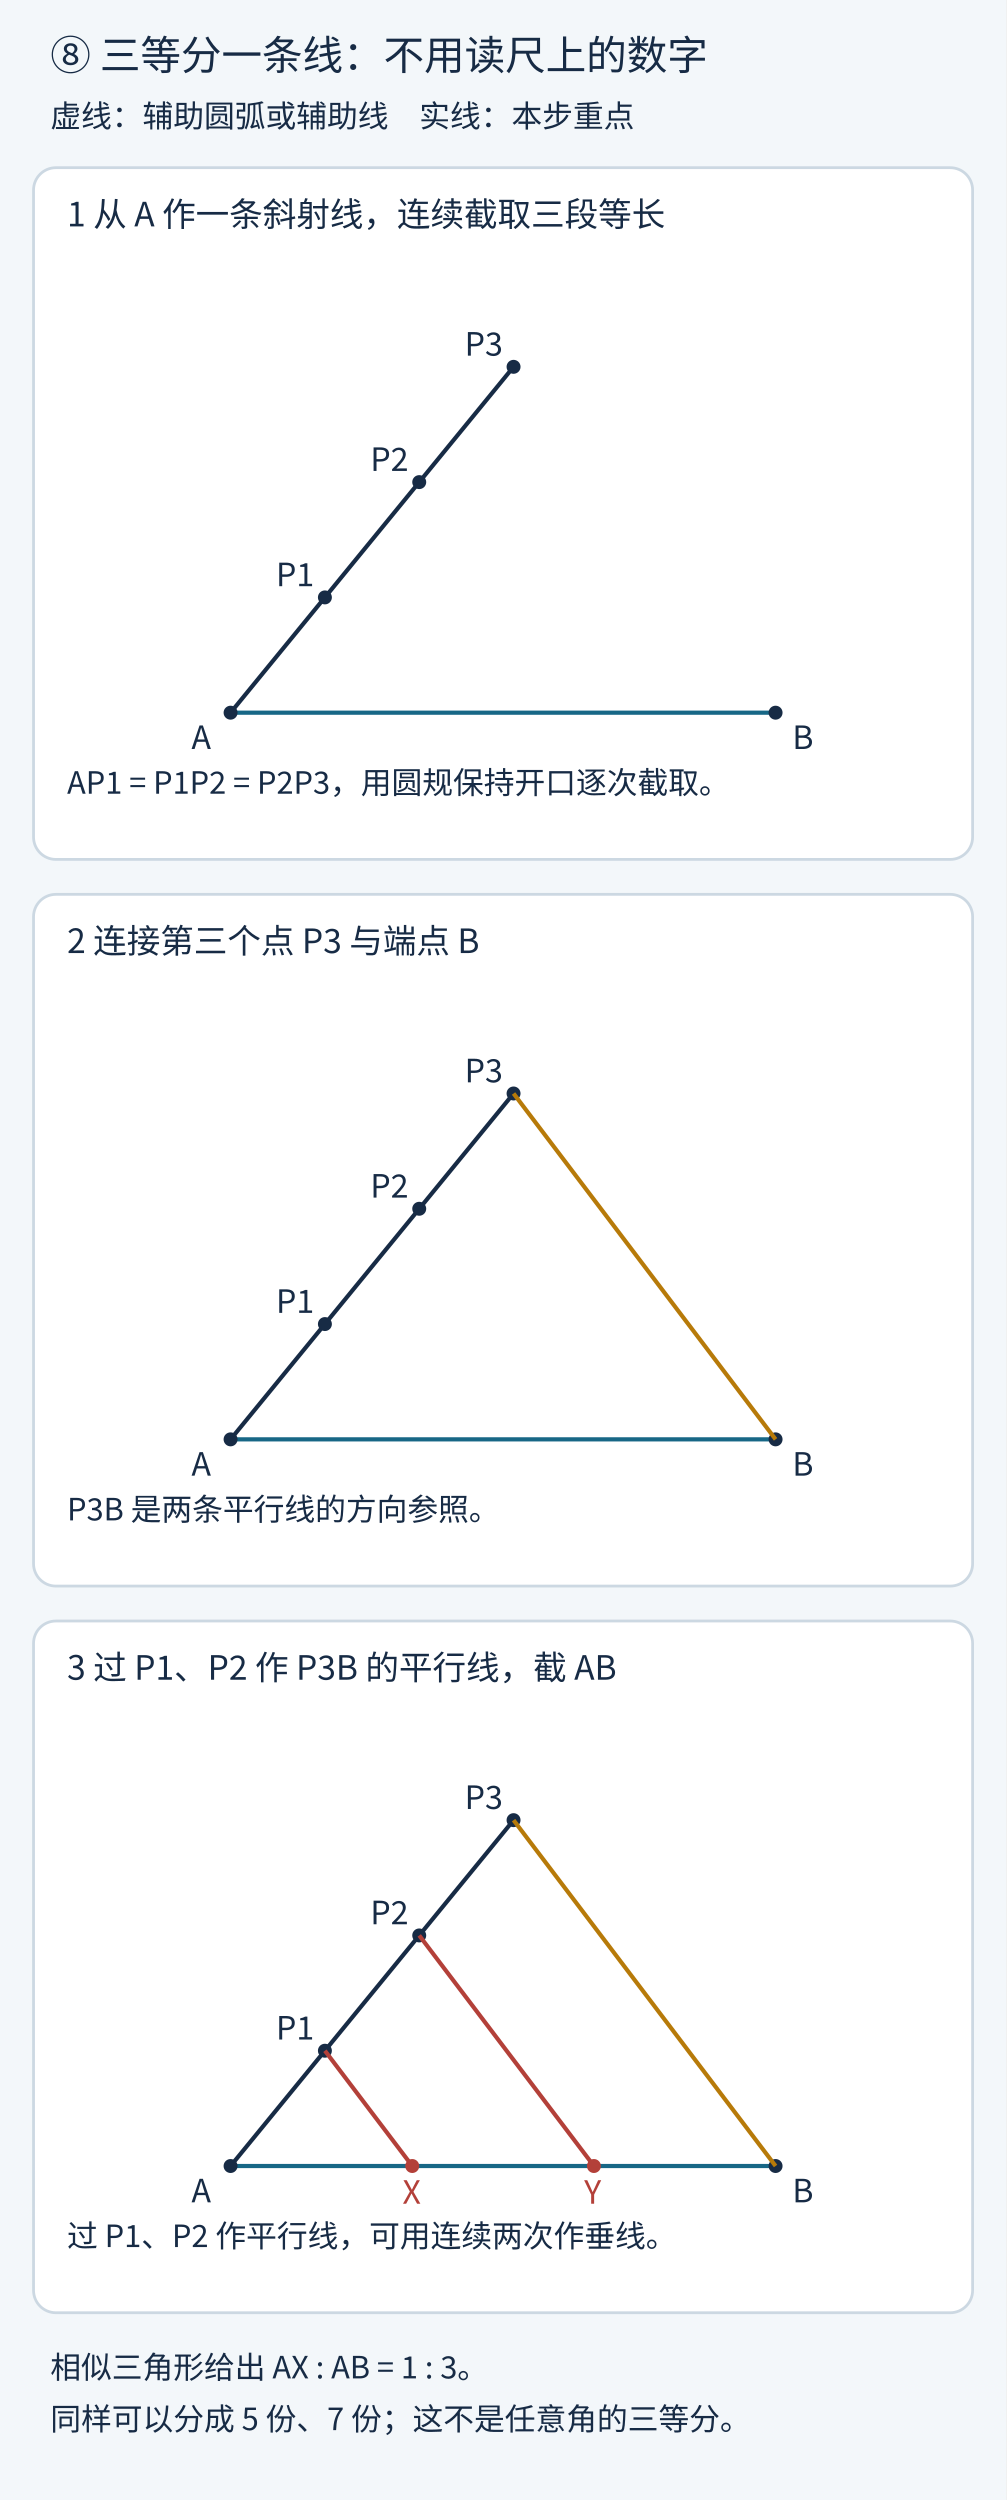
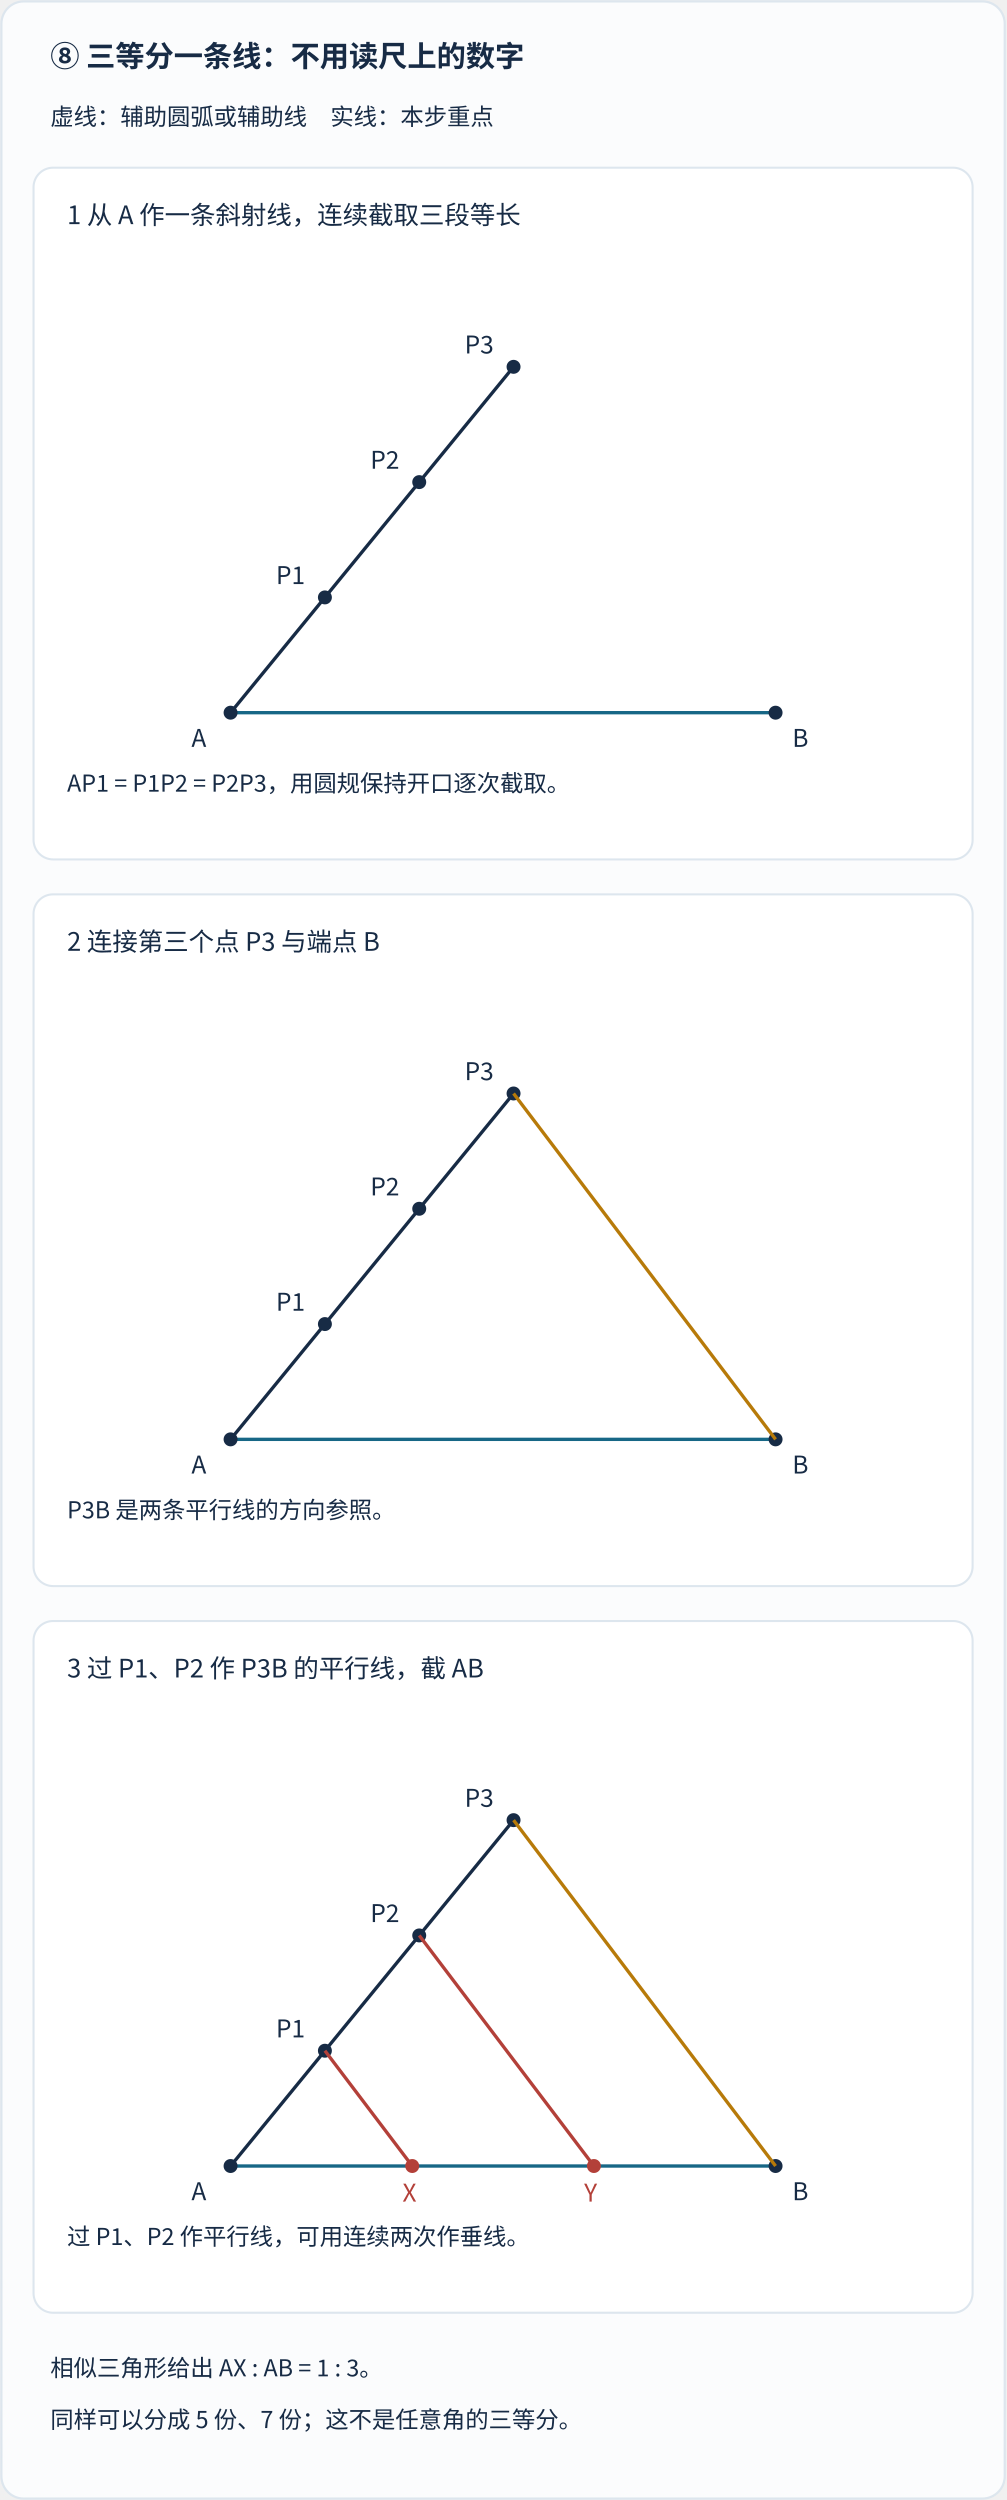
- <svg xmlns="http://www.w3.org/2000/svg" width="720" height="1789" viewBox="0 0 720 1789" role="img" aria-labelledby="title desc" lang="zh-CN">
+ <svg xmlns="http://www.w3.org/2000/svg" width="540" height="1341.75" viewBox="0 0 540 1341.75" role="img" aria-labelledby="title desc" lang="zh-CN">
  <defs>
    <marker id="arrow" markerWidth="8" markerHeight="8" refX="7" refY="4" orient="auto-start-reverse">
      <path d="M0 0L8 4L0 8Z" fill="context-stroke" />
    </marker>
  </defs>
-   <style>text{font-family:"Microsoft YaHei","Noto Sans CJK SC",sans-serif}</style>
-   <rect width="720" height="1789" fill="#f3f7fa" />
-   <text x="36" y="50" font-size="29" fill="#172b45" text-anchor="start">⑧ 三等分一条线：不用读尺上的数字</text>
-   <text x="36" y="91" font-size="22" fill="#172b45" text-anchor="start">虚线：辅助圆弧或辅助线　实线：本步重点</text>
-   <rect x="24" y="120" width="672" height="495" rx="16" fill="#fff" stroke="#ccd8e2" stroke-width="2" />
-   <text x="48" y="162" font-size="24" fill="#172b45" text-anchor="start">1  从 A 作一条斜射线，连续截取三段等长</text>
-   <path d="M165.000,510.000 L555.000,510.000" fill="none" stroke="#176786" stroke-width="3" />
-   <path d="M165.000,510.000 L367.500,262.500" fill="none" stroke="#172b45" stroke-width="3" />
-   <circle cx="165.000" cy="510.000" r="5" fill="#172b45" />
-   <text x="137.0" y="536.0" font-size="23" fill="#172b45" text-anchor="start">A</text>
-   <circle cx="555.000" cy="510.000" r="5" fill="#172b45" />
-   <text x="567.0" y="536.0" font-size="23" fill="#172b45" text-anchor="start">B</text>
-   <circle cx="232.500" cy="427.500" r="5" fill="#172b45" />
-   <text x="197.5" y="419.5" font-size="23" fill="#172b45" text-anchor="start">P1</text>
-   <circle cx="300.000" cy="345.000" r="5" fill="#172b45" />
-   <text x="265.0" y="337.0" font-size="23" fill="#172b45" text-anchor="start">P2</text>
-   <circle cx="367.500" cy="262.500" r="5" fill="#172b45" />
-   <text x="332.5" y="254.5" font-size="23" fill="#172b45" text-anchor="start">P3</text>
-   <text x="48" y="568" font-size="22" fill="#172b45" text-anchor="start">AP1 = P1P2 = P2P3，用圆规保持开口逐次截取。</text>
-   <rect x="24" y="640" width="672" height="495" rx="16" fill="#fff" stroke="#ccd8e2" stroke-width="2" />
-   <text x="48" y="682" font-size="24" fill="#172b45" text-anchor="start">2  连接第三个点 P3 与端点 B</text>
-   <path d="M165.000,1030.000 L555.000,1030.000" fill="none" stroke="#176786" stroke-width="3" />
-   <path d="M165.000,1030.000 L367.500,782.500" fill="none" stroke="#172b45" stroke-width="3" />
-   <circle cx="165.000" cy="1030.000" r="5" fill="#172b45" />
-   <text x="137.0" y="1056.0" font-size="23" fill="#172b45" text-anchor="start">A</text>
-   <circle cx="555.000" cy="1030.000" r="5" fill="#172b45" />
-   <text x="567.0" y="1056.0" font-size="23" fill="#172b45" text-anchor="start">B</text>
-   <circle cx="232.500" cy="947.500" r="5" fill="#172b45" />
-   <text x="197.5" y="939.5" font-size="23" fill="#172b45" text-anchor="start">P1</text>
-   <circle cx="300.000" cy="865.000" r="5" fill="#172b45" />
-   <text x="265.0" y="857.0" font-size="23" fill="#172b45" text-anchor="start">P2</text>
-   <circle cx="367.500" cy="782.500" r="5" fill="#172b45" />
-   <text x="332.5" y="774.5" font-size="23" fill="#172b45" text-anchor="start">P3</text>
-   <path d="M367.500,782.500 L555.000,1030.000" fill="none" stroke="#b77a09" stroke-width="3" />
-   <text x="48" y="1088" font-size="22" fill="#172b45" text-anchor="start">P3B 是两条平行线的方向参照。</text>
-   <rect x="24" y="1160" width="672" height="495" rx="16" fill="#fff" stroke="#ccd8e2" stroke-width="2" />
-   <text x="48" y="1202" font-size="24" fill="#172b45" text-anchor="start">3  过 P1、P2 作 P3B 的平行线，截 AB</text>
-   <path d="M165.000,1550.000 L555.000,1550.000" fill="none" stroke="#176786" stroke-width="3" />
-   <path d="M165.000,1550.000 L367.500,1302.500" fill="none" stroke="#172b45" stroke-width="3" />
-   <circle cx="165.000" cy="1550.000" r="5" fill="#172b45" />
-   <text x="137.0" y="1576.0" font-size="23" fill="#172b45" text-anchor="start">A</text>
-   <circle cx="555.000" cy="1550.000" r="5" fill="#172b45" />
-   <text x="567.0" y="1576.0" font-size="23" fill="#172b45" text-anchor="start">B</text>
-   <circle cx="232.500" cy="1467.500" r="5" fill="#172b45" />
-   <text x="197.5" y="1459.5" font-size="23" fill="#172b45" text-anchor="start">P1</text>
-   <circle cx="300.000" cy="1385.000" r="5" fill="#172b45" />
-   <text x="265.0" y="1377.0" font-size="23" fill="#172b45" text-anchor="start">P2</text>
-   <circle cx="367.500" cy="1302.500" r="5" fill="#172b45" />
-   <text x="332.5" y="1294.5" font-size="23" fill="#172b45" text-anchor="start">P3</text>
-   <path d="M367.500,1302.500 L555.000,1550.000" fill="none" stroke="#b77a09" stroke-width="3" />
-   <path d="M232.500,1467.500 L295.000,1550.000" fill="none" stroke="#b34039" stroke-width="3" />
-   <circle cx="295.000" cy="1550.000" r="5" fill="#b34039" />
-   <text x="288.0" y="1577.0" font-size="23" fill="#b34039" text-anchor="start">X</text>
-   <path d="M300.000,1385.000 L425.000,1550.000" fill="none" stroke="#b34039" stroke-width="3" />
-   <circle cx="425.000" cy="1550.000" r="5" fill="#b34039" />
-   <text x="418.0" y="1577.0" font-size="23" fill="#b34039" text-anchor="start">Y</text>
-   <text x="48" y="1608" font-size="22" fill="#172b45" text-anchor="start">过 P1、P2 作平行线，可用连续两次作垂线。</text>
-   <text x="36" y="1702" font-size="22" fill="#172b45" text-anchor="start">相似三角形给出 AX : AB = 1 : 3。</text>
-   <text x="36" y="1739" font-size="22" fill="#172b45" text-anchor="start">同样可以分成 5 份、7 份；这不是任意角的三等分。</text>
+   <style>text{font-family:"PingFang SC","Hiragino Sans GB","Microsoft YaHei","Noto Sans CJK SC",sans-serif}</style>
+   <rect x="0.75" y="0.75" width="538.5" height="1340.25" rx="12" fill="#fbfcfd" stroke="#dde6ee" stroke-width="1.2" />
+   <g transform="scale(0.75)">
+     <text x="36" y="47.73" font-size="20.9" fill="#172b45" text-anchor="start" font-weight="700">⑧ 三等分一条线：不用读尺上的数字</text>
+     <text x="36" y="89.52" font-size="16.7" fill="#172b45" text-anchor="start">虚线：辅助圆弧或辅助线　实线：本步重点</text>
+     <rect x="24" y="120" width="672" height="495" rx="14" fill="#ffffff" stroke="#dde6ee" stroke-width="1.5" />
+     <text x="48" y="160.39" font-size="18.2" fill="#172b45" text-anchor="start">1  从 A 作一条斜射线，连续截取三段等长</text>
+     <path d="M165.000,510.000 L555.000,510.000" fill="none" stroke="#176786" stroke-width="2.4" />
+     <path d="M165.000,510.000 L367.500,262.500" fill="none" stroke="#172b45" stroke-width="2.4" />
+     <circle cx="165.000" cy="510.000" r="5" fill="#172b45" />
+     <text x="137.0" y="534.45" font-size="17.5" fill="#172b45" text-anchor="start">A</text>
+     <circle cx="555.000" cy="510.000" r="5" fill="#172b45" />
+     <text x="567.0" y="534.45" font-size="17.5" fill="#172b45" text-anchor="start">B</text>
+     <circle cx="232.500" cy="427.500" r="5" fill="#172b45" />
+     <text x="197.5" y="417.95" font-size="17.5" fill="#172b45" text-anchor="start">P1</text>
+     <circle cx="300.000" cy="345.000" r="5" fill="#172b45" />
+     <text x="265.0" y="335.45" font-size="17.5" fill="#172b45" text-anchor="start">P2</text>
+     <circle cx="367.500" cy="262.500" r="5" fill="#172b45" />
+     <text x="332.5" y="252.95" font-size="17.5" fill="#172b45" text-anchor="start">P3</text>
+     <text x="48" y="566.52" font-size="16.7" fill="#172b45" text-anchor="start">AP1 = P1P2 = P2P3，用圆规保持开口逐次截取。</text>
+     <rect x="24" y="640" width="672" height="495" rx="14" fill="#ffffff" stroke="#dde6ee" stroke-width="1.5" />
+     <text x="48" y="680.39" font-size="18.2" fill="#172b45" text-anchor="start">2  连接第三个点 P3 与端点 B</text>
+     <path d="M165.000,1030.000 L555.000,1030.000" fill="none" stroke="#176786" stroke-width="2.4" />
+     <path d="M165.000,1030.000 L367.500,782.500" fill="none" stroke="#172b45" stroke-width="2.4" />
+     <circle cx="165.000" cy="1030.000" r="5" fill="#172b45" />
+     <text x="137.0" y="1054.45" font-size="17.5" fill="#172b45" text-anchor="start">A</text>
+     <circle cx="555.000" cy="1030.000" r="5" fill="#172b45" />
+     <text x="567.0" y="1054.45" font-size="17.5" fill="#172b45" text-anchor="start">B</text>
+     <circle cx="232.500" cy="947.500" r="5" fill="#172b45" />
+     <text x="197.5" y="937.95" font-size="17.5" fill="#172b45" text-anchor="start">P1</text>
+     <circle cx="300.000" cy="865.000" r="5" fill="#172b45" />
+     <text x="265.0" y="855.45" font-size="17.5" fill="#172b45" text-anchor="start">P2</text>
+     <circle cx="367.500" cy="782.500" r="5" fill="#172b45" />
+     <text x="332.5" y="772.95" font-size="17.5" fill="#172b45" text-anchor="start">P3</text>
+     <path d="M367.500,782.500 L555.000,1030.000" fill="none" stroke="#b77a09" stroke-width="2.4" />
+     <text x="48" y="1086.52" font-size="16.7" fill="#172b45" text-anchor="start">P3B 是两条平行线的方向参照。</text>
+     <rect x="24" y="1160" width="672" height="495" rx="14" fill="#ffffff" stroke="#dde6ee" stroke-width="1.5" />
+     <text x="48" y="1200.39" font-size="18.2" fill="#172b45" text-anchor="start">3  过 P1、P2 作 P3B 的平行线，截 AB</text>
+     <path d="M165.000,1550.000 L555.000,1550.000" fill="none" stroke="#176786" stroke-width="2.4" />
+     <path d="M165.000,1550.000 L367.500,1302.500" fill="none" stroke="#172b45" stroke-width="2.4" />
+     <circle cx="165.000" cy="1550.000" r="5" fill="#172b45" />
+     <text x="137.0" y="1574.45" font-size="17.5" fill="#172b45" text-anchor="start">A</text>
+     <circle cx="555.000" cy="1550.000" r="5" fill="#172b45" />
+     <text x="567.0" y="1574.45" font-size="17.5" fill="#172b45" text-anchor="start">B</text>
+     <circle cx="232.500" cy="1467.500" r="5" fill="#172b45" />
+     <text x="197.5" y="1457.95" font-size="17.5" fill="#172b45" text-anchor="start">P1</text>
+     <circle cx="300.000" cy="1385.000" r="5" fill="#172b45" />
+     <text x="265.0" y="1375.45" font-size="17.5" fill="#172b45" text-anchor="start">P2</text>
+     <circle cx="367.500" cy="1302.500" r="5" fill="#172b45" />
+     <text x="332.5" y="1292.95" font-size="17.5" fill="#172b45" text-anchor="start">P3</text>
+     <path d="M367.500,1302.500 L555.000,1550.000" fill="none" stroke="#b77a09" stroke-width="2.4" />
+     <path d="M232.500,1467.500 L295.000,1550.000" fill="none" stroke="#b34039" stroke-width="2.4" />
+     <circle cx="295.000" cy="1550.000" r="5" fill="#b34039" />
+     <text x="288.0" y="1575.45" font-size="17.5" fill="#b34039" text-anchor="start">X</text>
+     <path d="M300.000,1385.000 L425.000,1550.000" fill="none" stroke="#b34039" stroke-width="2.4" />
+     <circle cx="425.000" cy="1550.000" r="5" fill="#b34039" />
+     <text x="418.0" y="1575.45" font-size="17.5" fill="#b34039" text-anchor="start">Y</text>
+     <text x="48" y="1606.52" font-size="16.7" fill="#172b45" text-anchor="start">过 P1、P2 作平行线，可用连续两次作垂线。</text>
+     <text x="36" y="1700.52" font-size="16.7" fill="#172b45" text-anchor="start">相似三角形给出 AX : AB = 1 : 3。</text>
+     <text x="36" y="1737.52" font-size="16.7" fill="#172b45" text-anchor="start">同样可以分成 5 份、7 份；这不是任意角的三等分。</text>
+   </g>
</svg>
